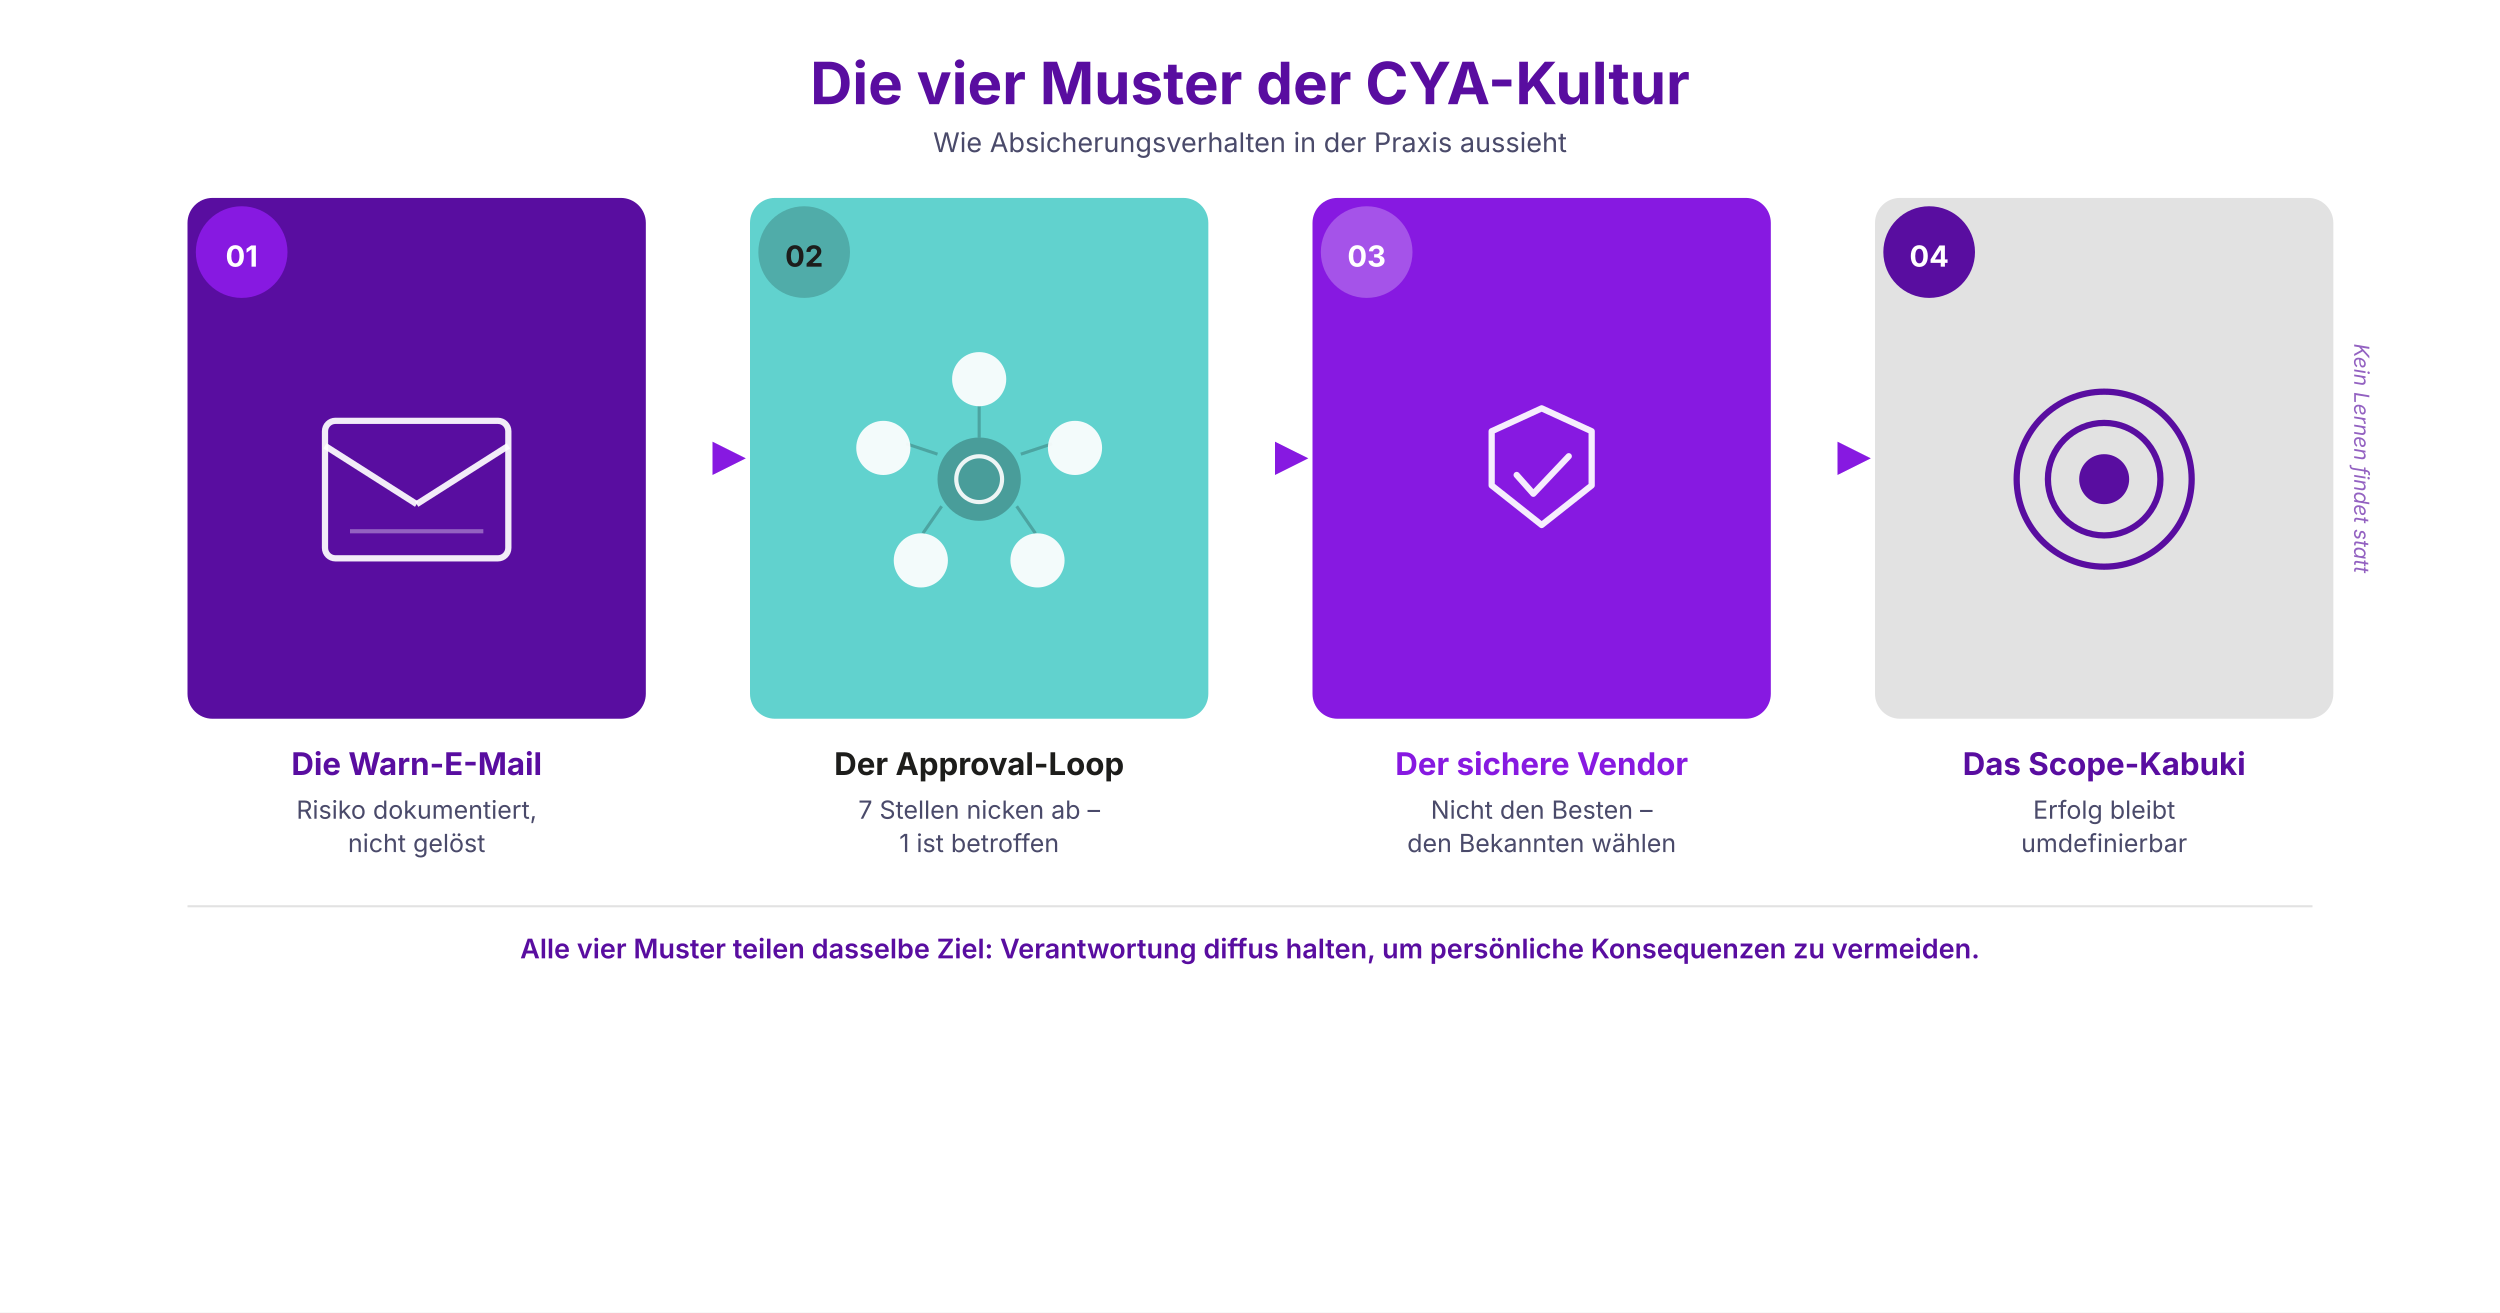
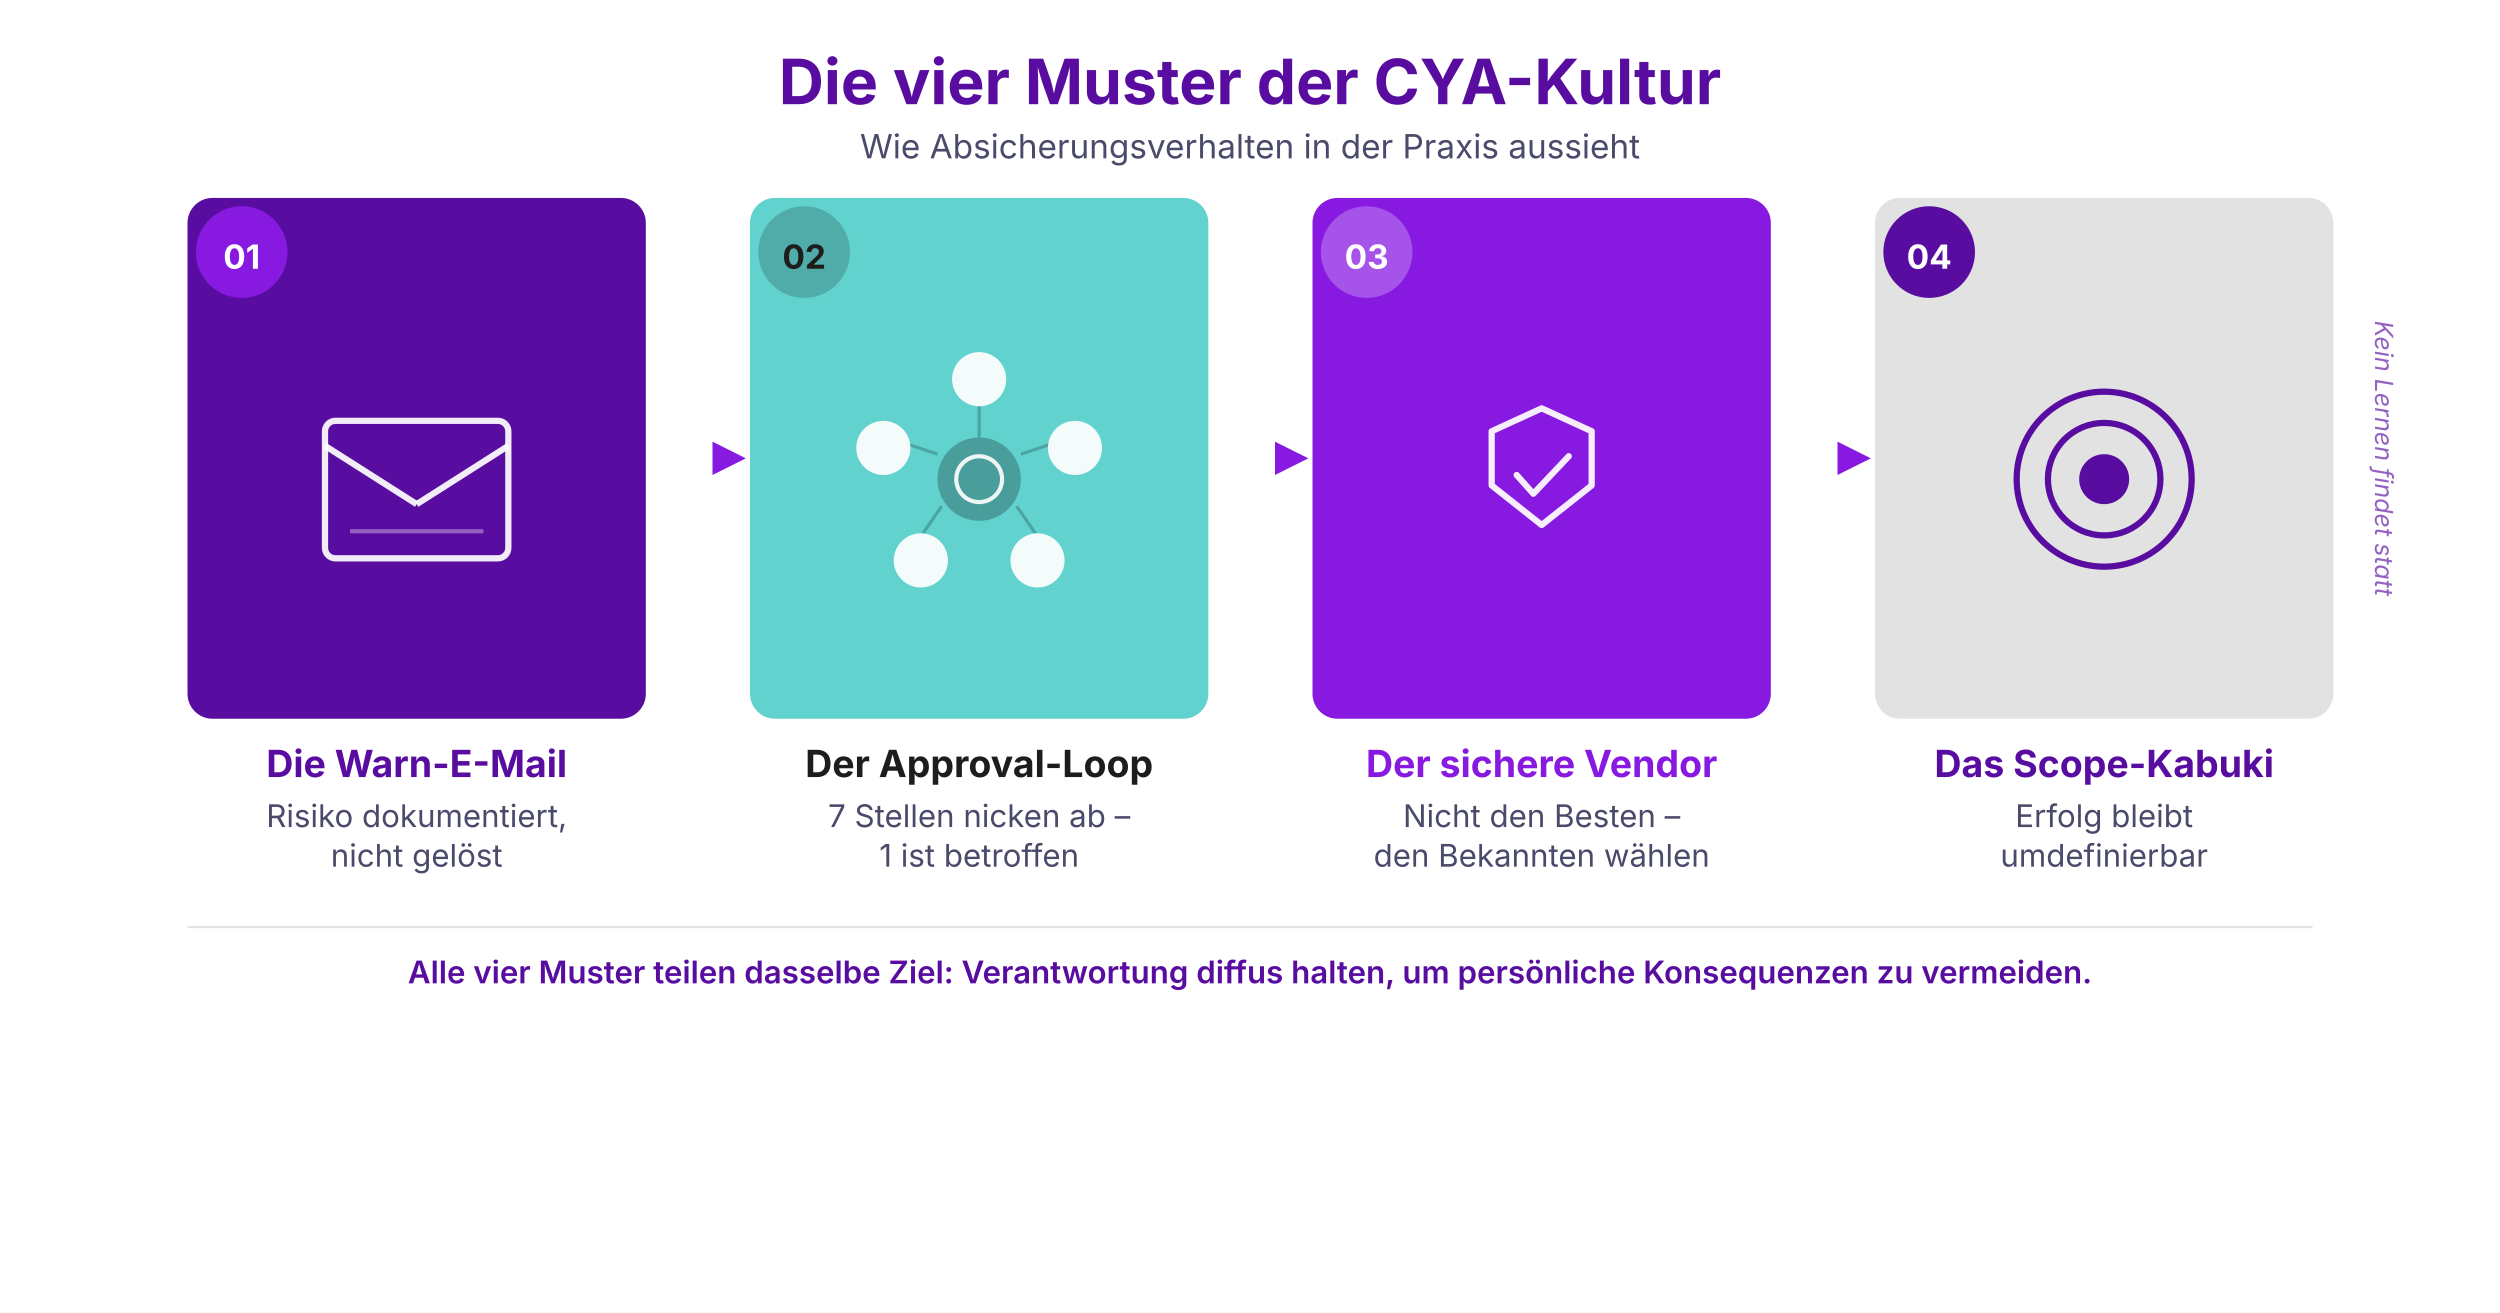
<svg xmlns="http://www.w3.org/2000/svg" viewBox="0 0 1200 630" width="1200" height="630">
  <defs>
    <style>text { font-family: "Titillium Web", Inter, Arial, sans-serif; }</style>
    <linearGradient id="ag" x1="0%" y1="0%" x2="100%" y2="0%">
      <stop offset="0%" stop-color="#61D2CE" />
      <stop offset="100%" stop-color="#8719E1" />
    </linearGradient>
  </defs>
  <rect width="1200" height="630" fill="#FFFFFF" />
-   <text x="600" y="50" text-anchor="middle" font-size="28" font-weight="700" fill="#590DA0" font-family="'Public Sans', Inter, Arial, sans-serif">Die vier Muster der CYA-Kultur</text>
-   <text x="600" y="73" text-anchor="middle" font-size="13" fill="#4A4A6A">Wie Absicherungsverhalten in der Praxis aussieht</text>
+   <text x="600" y="50" text-anchor="middle" font-size="30" font-weight="700" fill="#590DA0" font-family="'Public Sans', Inter, Arial, sans-serif">Die vier Muster der CYA-Kultur</text>
+   <text x="600" y="76" text-anchor="middle" font-size="16" fill="#4A4A6A">Wie Absicherungsverhalten in der Praxis aussieht</text>
  <rect x="90" y="95" width="220" height="250" rx="12" fill="#590DA0" />
  <circle cx="116" cy="121" r="22" fill="#8719E1" />
-   <text x="116" y="128" text-anchor="middle" font-size="14" font-weight="700" fill="#FFFFFF">01</text>
+   <text x="116" y="129" text-anchor="middle" font-size="16" font-weight="700" fill="#FFFFFF">01</text>
  <rect x="156" y="202" width="88" height="66" rx="5" fill="none" stroke="rgba(255,255,255,0.92)" stroke-width="3" />
  <line x1="156" y1="214" x2="200" y2="242" stroke="rgba(255,255,255,0.92)" stroke-width="3" />
  <line x1="244" y1="214" x2="200" y2="242" stroke="rgba(255,255,255,0.92)" stroke-width="3" />
  <line x1="168" y1="255" x2="232" y2="255" stroke="rgba(255,255,255,0.35)" stroke-width="2" />
-   <text x="200" y="372" text-anchor="middle" font-size="15" font-weight="700" fill="#590DA0">Die Warn-E-Mail</text>
-   <text x="200" y="393" text-anchor="middle" font-size="12" fill="#4A4A6A">Risiko dokumentiert,</text>
-   <text x="200" y="409" text-anchor="middle" font-size="12" fill="#4A4A6A">nicht gelöst</text>
+   <text x="200" y="373" text-anchor="middle" font-size="18" font-weight="700" fill="#590DA0">Die Warn-E-Mail</text>
+   <text x="200" y="397" text-anchor="middle" font-size="15" fill="#4A4A6A">Risiko dokumentiert,</text>
+   <text x="200" y="416" text-anchor="middle" font-size="15" fill="#4A4A6A">nicht gelöst</text>
  <line x1="316" y1="220" x2="342" y2="220" stroke="url(#ag)" stroke-width="5" />
  <polygon points="342,212 358,220 342,228" fill="#8719E1" />
  <rect x="360" y="95" width="220" height="250" rx="12" fill="#61D2CE" />
  <circle cx="386" cy="121" r="22" fill="rgba(0,0,0,0.18)" />
-   <text x="386" y="128" text-anchor="middle" font-size="14" font-weight="700" fill="#1D1D1B">02</text>
+   <text x="386" y="129" text-anchor="middle" font-size="16" font-weight="700" fill="#1D1D1B">02</text>
  <circle cx="470" cy="230" r="20" fill="rgba(0,0,0,0.25)" />
  <circle cx="470" cy="230" r="11" fill="none" stroke="rgba(255,255,255,0.9)" stroke-width="2" />
  <line x1="470" y1="210" x2="470" y2="195" stroke="rgba(0,0,0,0.22)" stroke-width="1.5" />
  <circle cx="470" cy="182" r="13" fill="rgba(255,255,255,0.92)" />
  <line x1="490" y1="218" x2="505" y2="213" stroke="rgba(0,0,0,0.22)" stroke-width="1.5" />
  <circle cx="516" cy="215" r="13" fill="rgba(255,255,255,0.92)" />
  <line x1="488" y1="243" x2="497" y2="256" stroke="rgba(0,0,0,0.22)" stroke-width="1.5" />
  <circle cx="498" cy="269" r="13" fill="rgba(255,255,255,0.92)" />
  <line x1="452" y1="243" x2="443" y2="256" stroke="rgba(0,0,0,0.22)" stroke-width="1.5" />
  <circle cx="442" cy="269" r="13" fill="rgba(255,255,255,0.92)" />
  <line x1="450" y1="218" x2="435" y2="213" stroke="rgba(0,0,0,0.22)" stroke-width="1.5" />
  <circle cx="424" cy="215" r="13" fill="rgba(255,255,255,0.92)" />
-   <text x="470" y="372" text-anchor="middle" font-size="15" font-weight="700" fill="#1D1D1B">Der Approval-Loop</text>
-   <text x="470" y="393" text-anchor="middle" font-size="12" fill="#4A4A6A">7 Stellen nicken ab –</text>
-   <text x="470" y="409" text-anchor="middle" font-size="12" fill="#4A4A6A">1 ist betroffen</text>
+   <text x="470" y="373" text-anchor="middle" font-size="18" font-weight="700" fill="#1D1D1B">Der Approval-Loop</text>
+   <text x="470" y="397" text-anchor="middle" font-size="15" fill="#4A4A6A">7 Stellen nicken ab –</text>
+   <text x="470" y="416" text-anchor="middle" font-size="15" fill="#4A4A6A">1 ist betroffen</text>
  <line x1="586" y1="220" x2="612" y2="220" stroke="url(#ag)" stroke-width="5" />
  <polygon points="612,212 628,220 612,228" fill="#8719E1" />
  <rect x="630" y="95" width="220" height="250" rx="12" fill="#8719E1" />
  <circle cx="656" cy="121" r="22" fill="rgba(255,255,255,0.25)" />
-   <text x="656" y="128" text-anchor="middle" font-size="14" font-weight="700" fill="#FFFFFF">03</text>
+   <text x="656" y="129" text-anchor="middle" font-size="16" font-weight="700" fill="#FFFFFF">03</text>
  <path d="M740,196 L764,207 L764,233 Q740,252 740,252 Q740,252 716,233 L716,207 Z" fill="none" stroke="rgba(255,255,255,0.92)" stroke-width="3" stroke-linejoin="round" />
  <polyline points="728,228 736,237 753,219" fill="none" stroke="rgba(255,255,255,0.92)" stroke-width="3" stroke-linecap="round" stroke-linejoin="round" />
-   <text x="740" y="372" text-anchor="middle" font-size="15" font-weight="700" fill="#8719E1">Der sichere Vendor</text>
-   <text x="740" y="393" text-anchor="middle" font-size="12" fill="#4A4A6A">Nicht den Besten –</text>
-   <text x="740" y="409" text-anchor="middle" font-size="12" fill="#4A4A6A">den Bekannten wählen</text>
+   <text x="740" y="373" text-anchor="middle" font-size="18" font-weight="700" fill="#8719E1">Der sichere Vendor</text>
+   <text x="740" y="397" text-anchor="middle" font-size="15" fill="#4A4A6A">Nicht den Besten –</text>
+   <text x="740" y="416" text-anchor="middle" font-size="15" fill="#4A4A6A">den Bekannten wählen</text>
  <line x1="856" y1="220" x2="882" y2="220" stroke="url(#ag)" stroke-width="5" />
  <polygon points="882,212 898,220 882,228" fill="#8719E1" />
  <rect x="900" y="95" width="220" height="250" rx="12" fill="#E2E2E2" />
  <circle cx="926" cy="121" r="22" fill="#590DA0" />
-   <text x="926" y="128" text-anchor="middle" font-size="14" font-weight="700" fill="#FFFFFF">04</text>
+   <text x="926" y="129" text-anchor="middle" font-size="16" font-weight="700" fill="#FFFFFF">04</text>
  <circle cx="1010" cy="230" r="42" fill="none" stroke="#590DA0" stroke-width="3" />
  <circle cx="1010" cy="230" r="27" fill="none" stroke="#590DA0" stroke-width="3" />
  <circle cx="1010" cy="230" r="12" fill="#590DA0" />
-   <text x="1010" y="372" text-anchor="middle" font-size="15" font-weight="700" fill="#590DA0">Das Scope-Kabuki</text>
-   <text x="1010" y="393" text-anchor="middle" font-size="12" fill="#4A4A6A">Erfolg bleibt</text>
-   <text x="1010" y="409" text-anchor="middle" font-size="12" fill="#4A4A6A">umdefinierbar</text>
-   <line x1="90" y1="435" x2="1110" y2="435" stroke="#E2E2E2" stroke-width="1" />
-   <text x="600" y="460" text-anchor="middle" font-size="13" fill="#590DA0" font-weight="600">Alle vier Muster teilen dasselbe Ziel: Verantwortung diffus halten, um persönliche Konsequenzen zu vermeiden.</text>
-   <text x="1130" y="220" font-size="10" fill="#590DA0" font-style="italic" opacity="0.65" text-anchor="middle" transform="rotate(90,1130,220)">Kein Lernen findet statt</text>
+   <text x="1010" y="373" text-anchor="middle" font-size="18" font-weight="700" fill="#590DA0">Das Scope-Kabuki</text>
+   <text x="1010" y="397" text-anchor="middle" font-size="15" fill="#4A4A6A">Erfolg bleibt</text>
+   <text x="1010" y="416" text-anchor="middle" font-size="15" fill="#4A4A6A">umdefinierbar</text>
+   <line x1="90" y1="445" x2="1110" y2="445" stroke="#E2E2E2" stroke-width="1" />
+   <text x="600" y="472" text-anchor="middle" font-size="15" fill="#590DA0" font-weight="600">Alle vier Muster teilen dasselbe Ziel: Verantwortung diffus halten, um persönliche Konsequenzen zu vermeiden.</text>
+   <text x="1140" y="220" font-size="12" fill="#590DA0" font-style="italic" opacity="0.65" text-anchor="middle" transform="rotate(90,1140,220)">Kein Lernen findet statt</text>
</svg>
